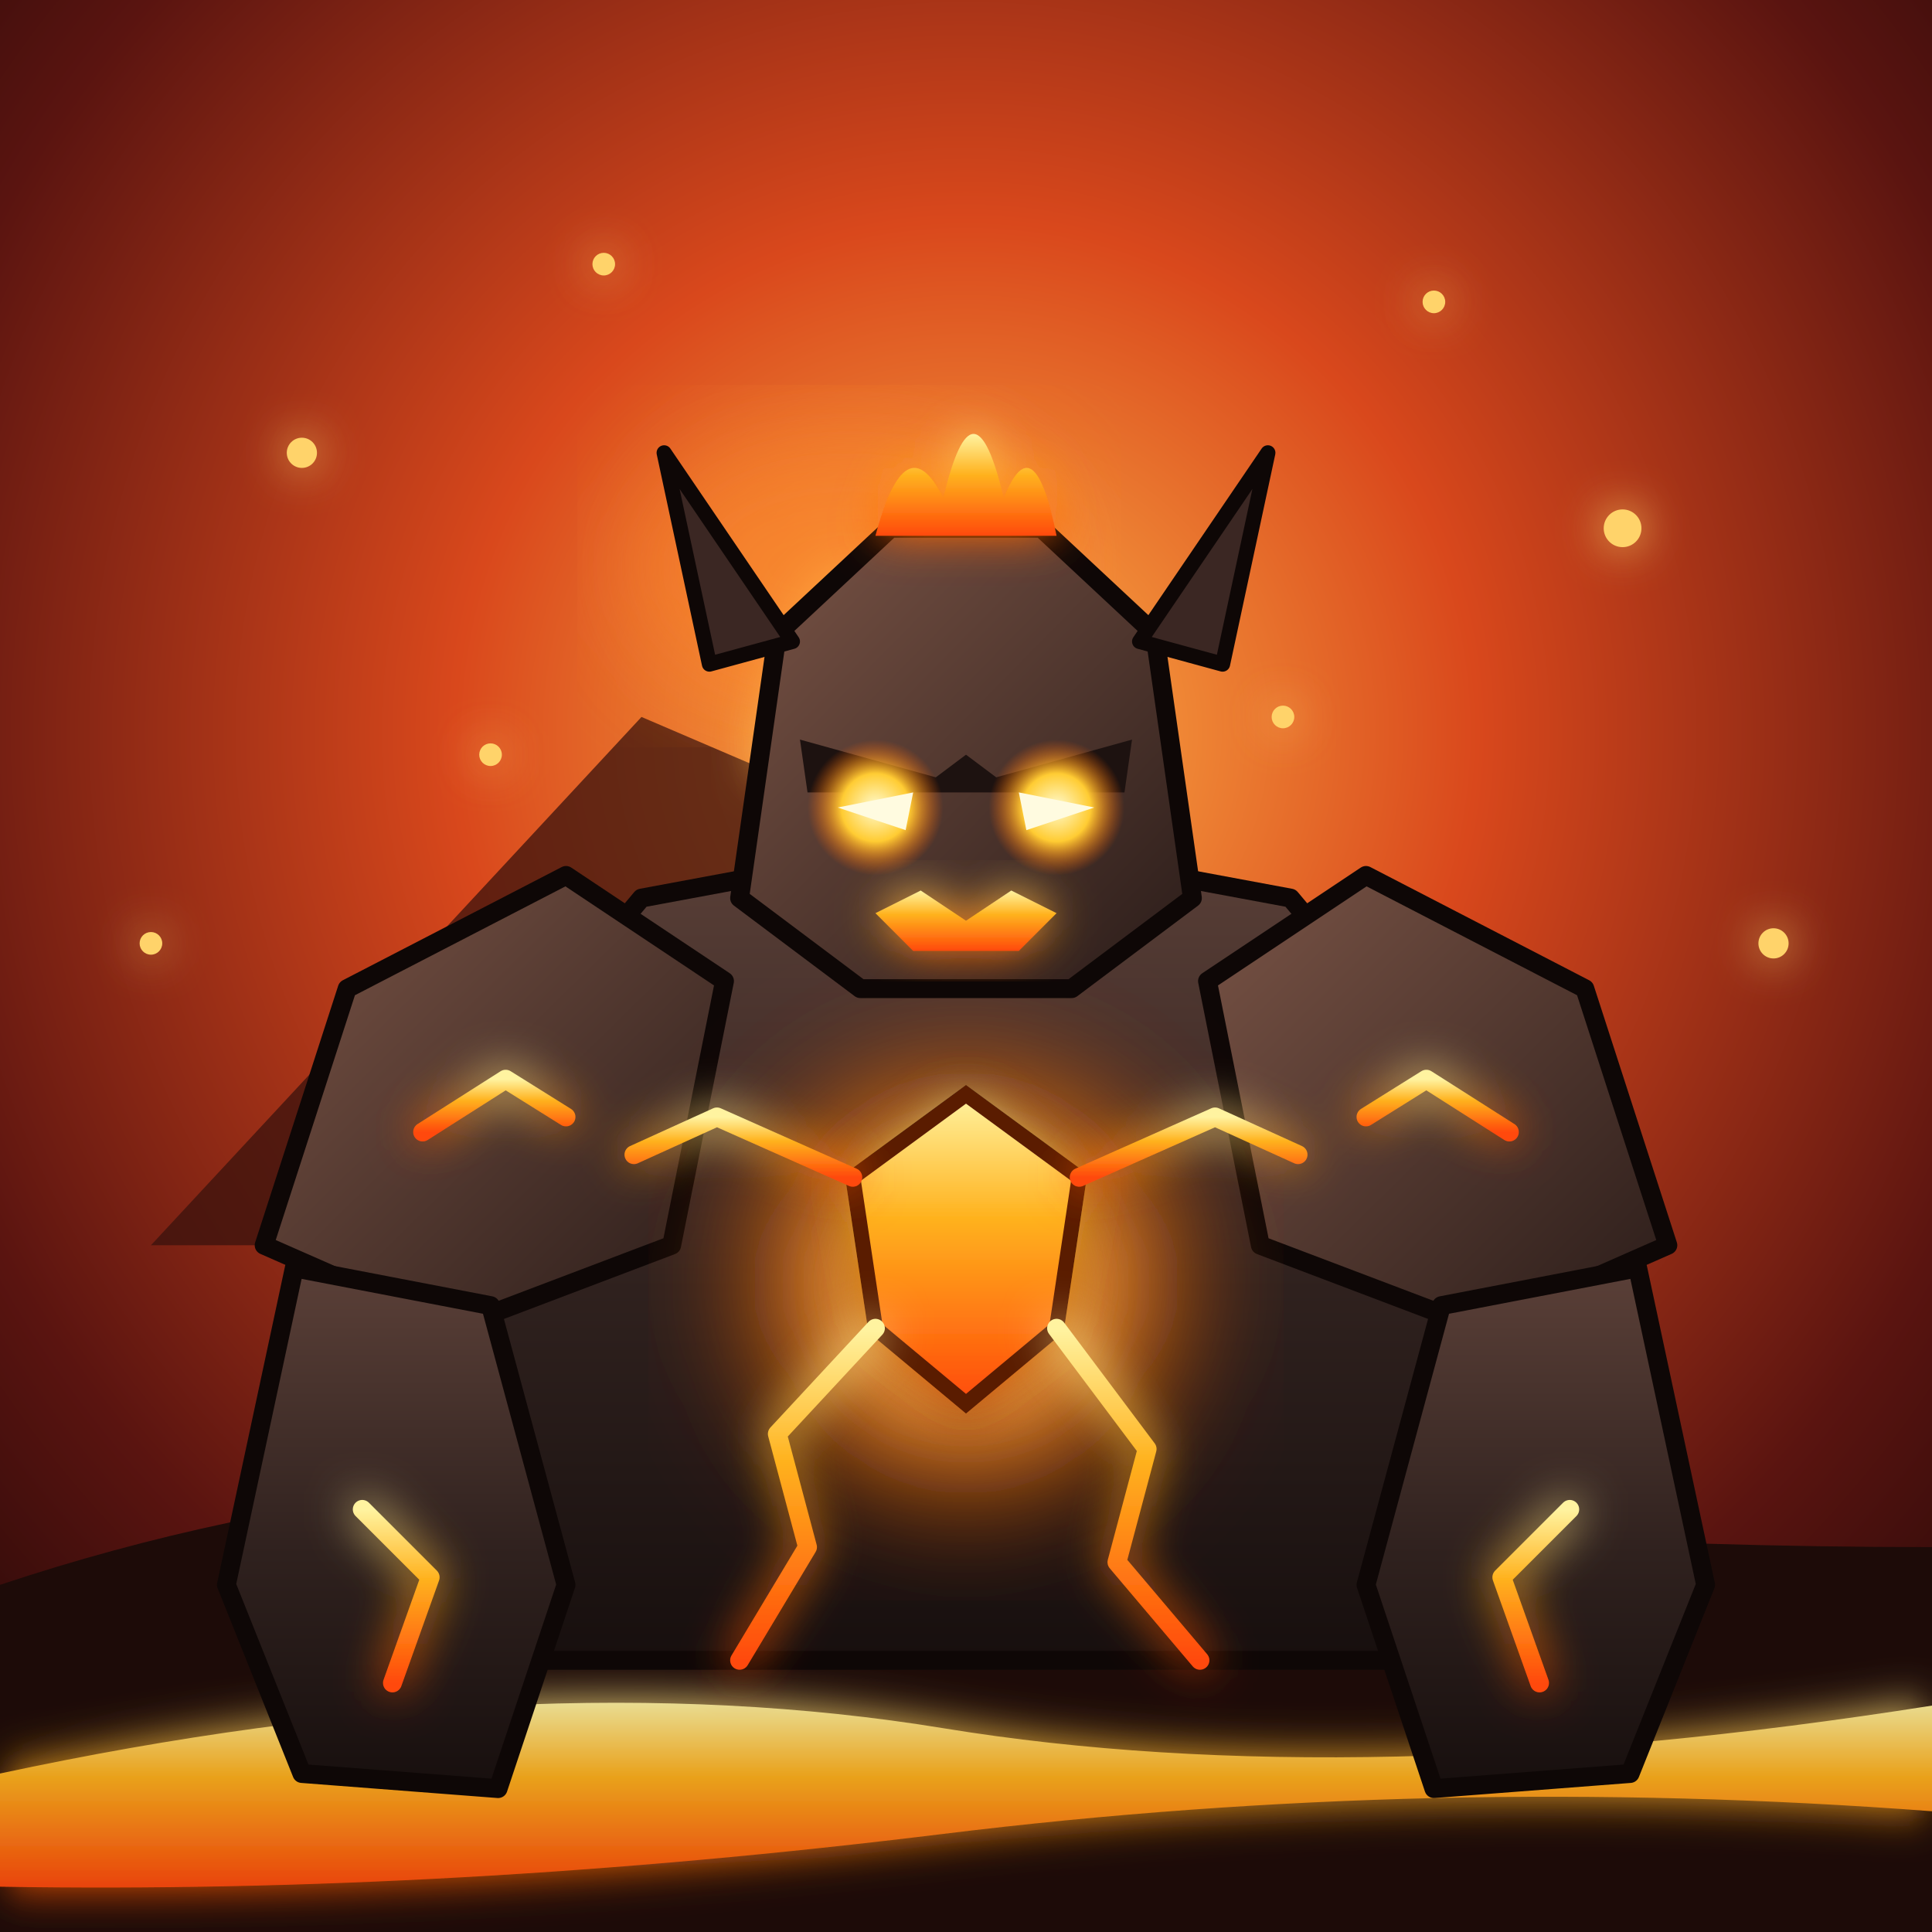
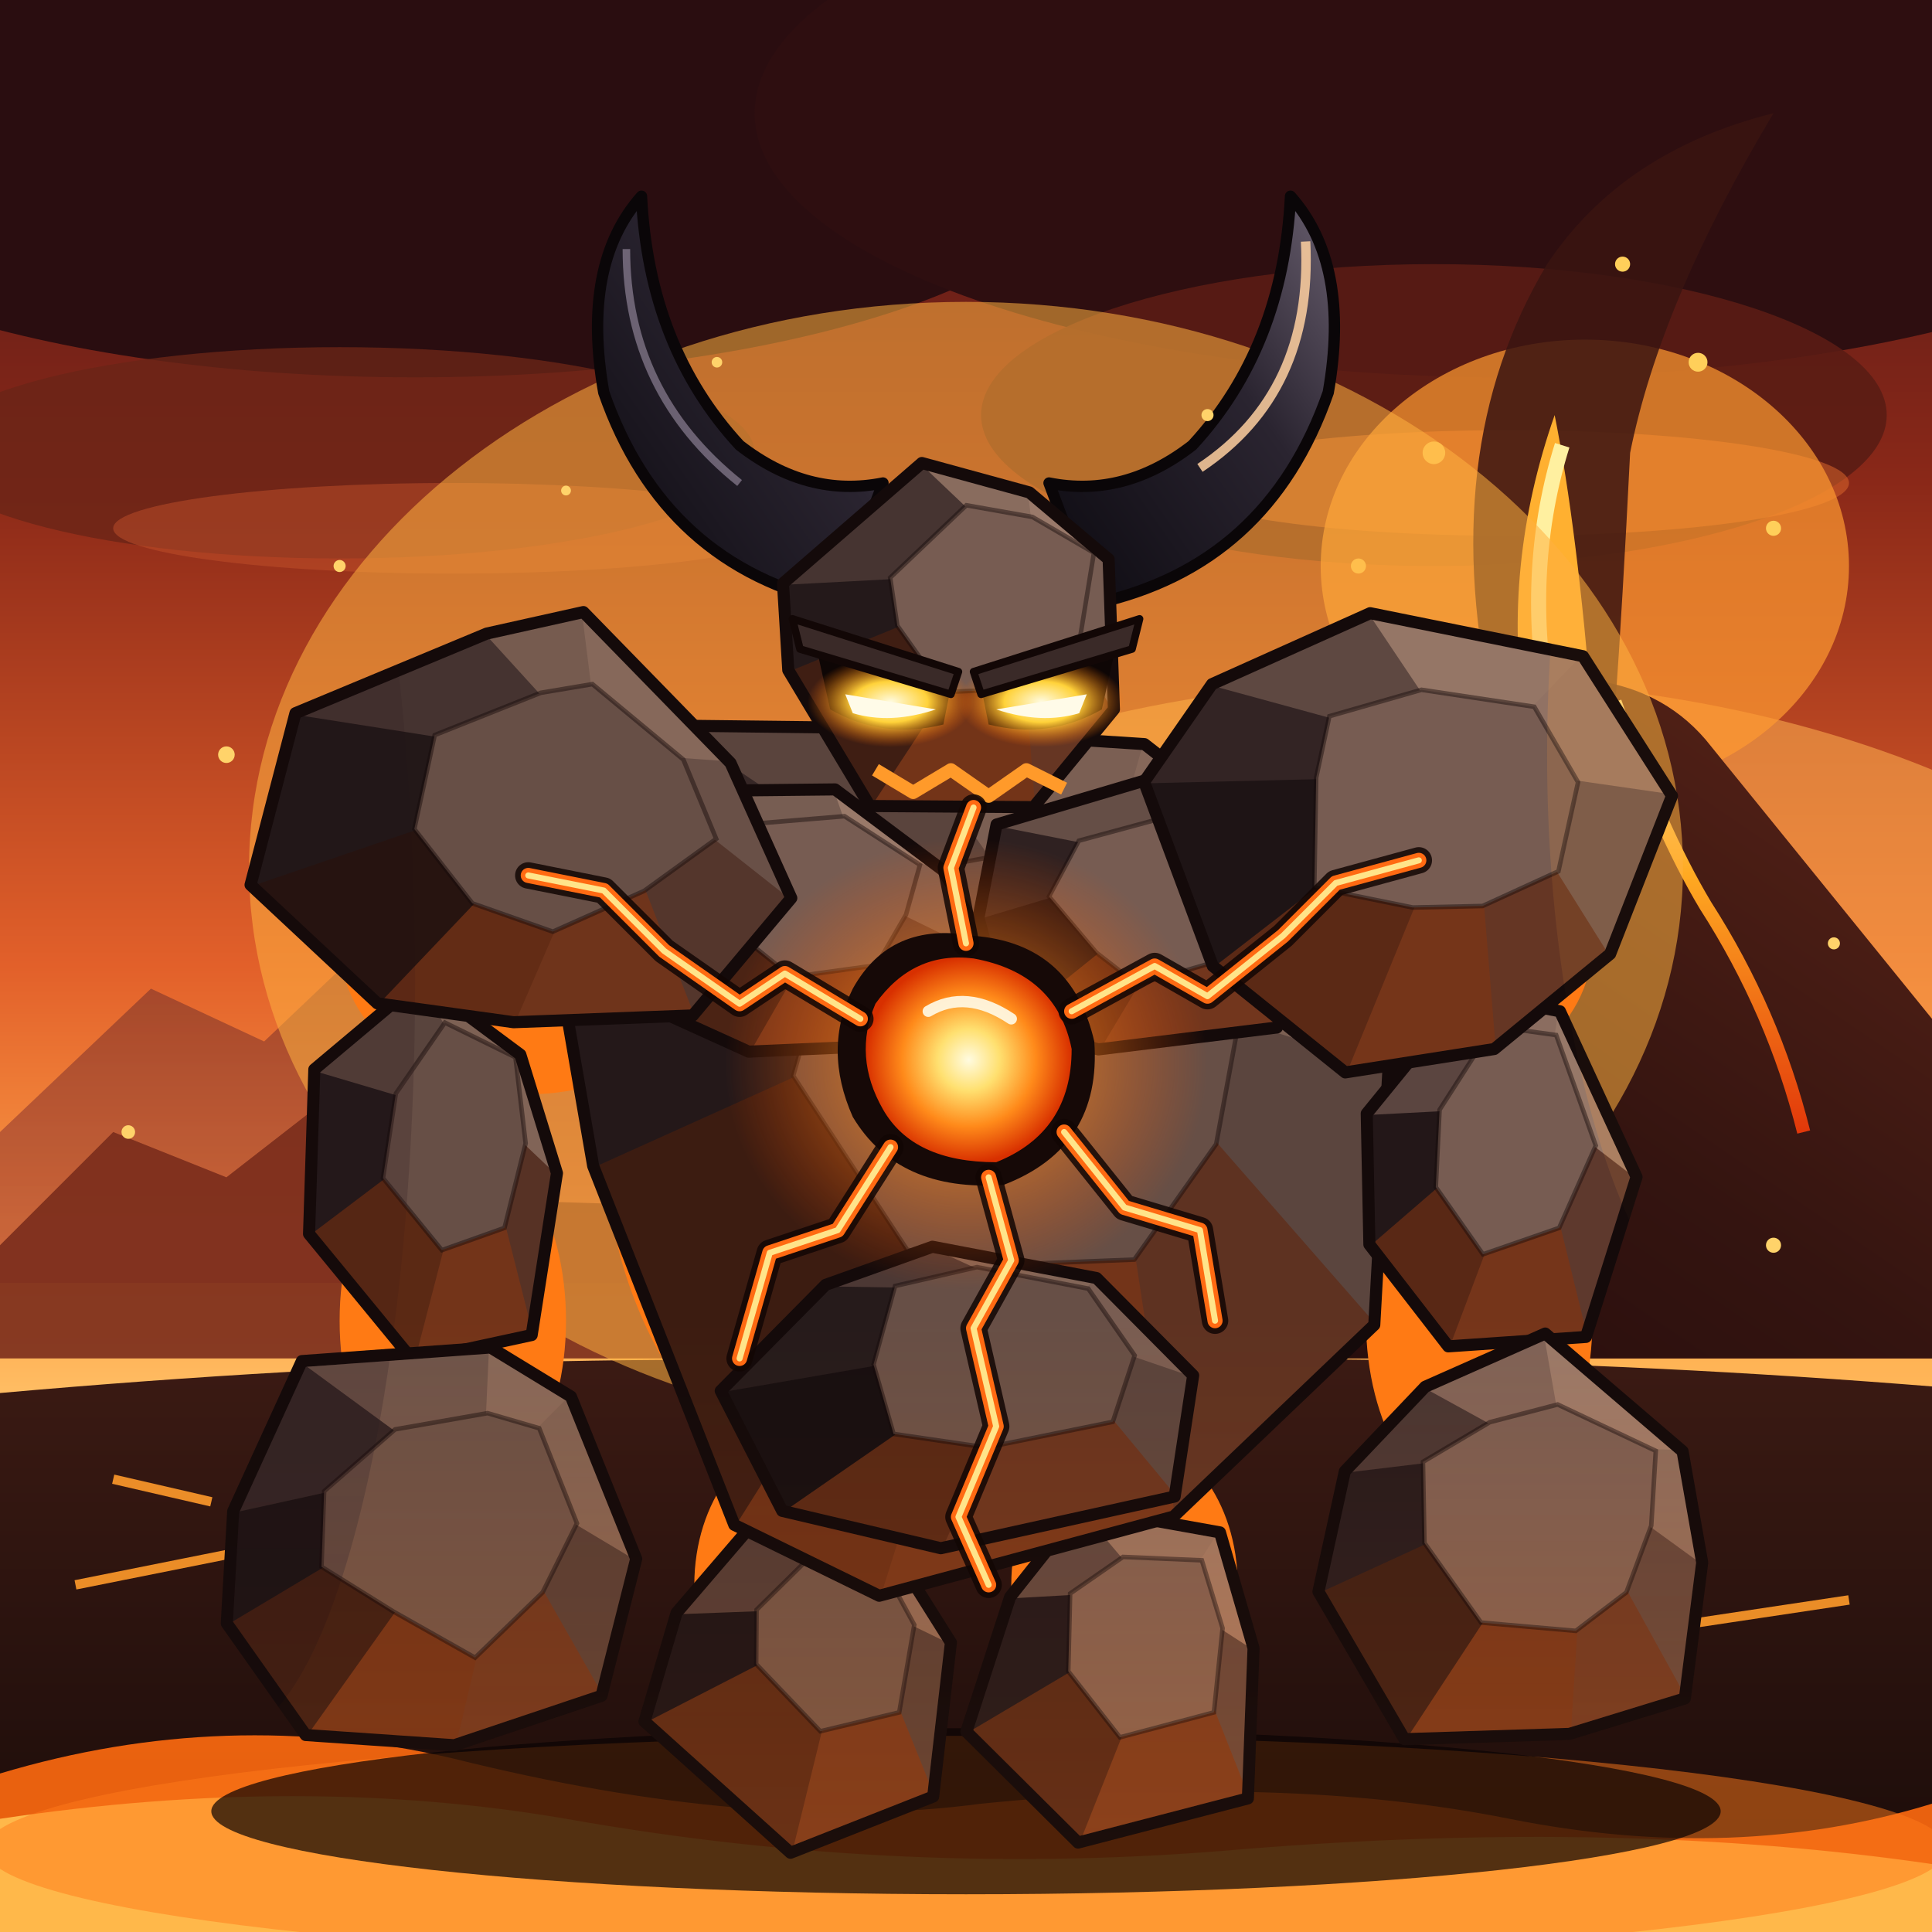
<svg xmlns="http://www.w3.org/2000/svg" viewBox="0 0 512 512" width="512" height="512">
  <defs>
-     <radialGradient id="sky" cx="50%" cy="38%" r="75%">
-       <stop offset="0" stop-color="#ffb347" />
-       <stop offset=".35" stop-color="#d9481c" />
-       <stop offset=".75" stop-color="#5a1410" />
-       <stop offset="1" stop-color="#1e0707" />
+     <linearGradient id="mg-sky" x1="0" y1="0" x2="0" y2="1">
+       <stop offset="0" stop-color="#341018" />
+       <stop offset=".28" stop-color="#8a2818" />
+       <stop offset=".5" stop-color="#e2602a" />
+       <stop offset=".64" stop-color="#ffa448" />
+       <stop offset=".74" stop-color="#ffd27a" />
+     </linearGradient>
+     <linearGradient id="mg-far" x1="0" y1="0" x2="0" y2="1">
+       <stop offset="0" stop-color="#8e3a26" />
+       <stop offset="1" stop-color="#c8603a" />
+     </linearGradient>
+     <linearGradient id="mg-volc" x1="1" y1="0" x2="0" y2="1">
+       <stop offset="0" stop-color="#5a2418" />
+       <stop offset=".5" stop-color="#341410" />
+       <stop offset="1" stop-color="#20090a" />
+     </linearGradient>
+     <linearGradient id="mg-ground" x1="0" y1="0" x2="0" y2="1">
+       <stop offset="0" stop-color="#3b1a13" />
+       <stop offset="1" stop-color="#120807" />
+     </linearGradient>
+     <linearGradient id="mg-rock" x1="1" y1="0" x2="0" y2="1">
+       <stop offset="0" stop-color="#7a5e58" />
+       <stop offset=".3" stop-color="#43312f" />
+       <stop offset=".7" stop-color="#231819" />
+       <stop offset="1" stop-color="#110b0c" />
+     </linearGradient>
+     <linearGradient id="mg-rock2" x1=".9" y1="0" x2=".1" y2="1">
+       <stop offset="0" stop-color="#5e4644" />
+       <stop offset=".45" stop-color="#30221f" />
+       <stop offset="1" stop-color="#0f090a" />
+     </linearGradient>
+     <linearGradient id="mg-obs" x1="1" y1="0" x2="0" y2="1">
+       <stop offset="0" stop-color="#6a6070" />
+       <stop offset=".4" stop-color="#2a2430" />
+       <stop offset="1" stop-color="#0c0a10" />
+     </linearGradient>
+     <radialGradient id="mg-core" cx="50%" cy="50%" r="50%">
+       <stop offset="0" stop-color="#fffbe0" />
+       <stop offset=".3" stop-color="#ffe070" />
+       <stop offset=".65" stop-color="#ff8a1a" />
+       <stop offset="1" stop-color="#d83000" />
    </radialGradient>
-     <linearGradient id="rock" x1="0" y1="0" x2="0" y2="1">
-       <stop offset="0" stop-color="#5b4038" />
-       <stop offset=".55" stop-color="#2f211e" />
-       <stop offset="1" stop-color="#170f0e" />
-     </linearGradient>
-     <linearGradient id="rockLit" x1="0" y1="0" x2="1" y2="1">
-       <stop offset="0" stop-color="#7a5446" />
-       <stop offset="1" stop-color="#2a1c19" />
-     </linearGradient>
-     <linearGradient id="lava" x1="0" y1="0" x2="0" y2="1">
-       <stop offset="0" stop-color="#fff3a0" />
-       <stop offset=".4" stop-color="#ffb21e" />
-       <stop offset="1" stop-color="#ff4a0a" />
-     </linearGradient>
-     <radialGradient id="eye" cx="50%" cy="50%" r="50%">
-       <stop offset="0" stop-color="#fffbd0" />
-       <stop offset=".5" stop-color="#ffcc33" />
-       <stop offset="1" stop-color="#ff5a00" stop-opacity="0" />
+     <radialGradient id="mg-coreglow" cx="50%" cy="50%" r="50%">
+       <stop offset="0" stop-color="#ffb030" stop-opacity=".9" />
+       <stop offset="1" stop-color="#ff5000" stop-opacity="0" />
    </radialGradient>
-     <radialGradient id="core" cx="50%" cy="50%" r="50%">
-       <stop offset="0" stop-color="#fff6b0" />
-       <stop offset=".45" stop-color="#ff9a1a" />
-       <stop offset="1" stop-color="#ff3b00" stop-opacity="0" />
+     <radialGradient id="mg-eye" cx="50%" cy="50%" r="50%">
+       <stop offset="0" stop-color="#fffbe0" />
+       <stop offset=".45" stop-color="#ffd23a" />
+       <stop offset="1" stop-color="#ff6a00" stop-opacity="0" />
    </radialGradient>
-     <filter id="glow" x="-50%" y="-50%" width="200%" height="200%">
-       <feGaussianBlur stdDeviation="6" result="b" />
-       <feMerge>
-         <feMergeNode in="b" />
-         <feMergeNode in="SourceGraphic" />
-       </feMerge>
-     </filter>
-     <filter id="soft">
-       <feGaussianBlur stdDeviation="14" />
-     </filter>
+     <linearGradient id="mg-under" x1="0" y1="0" x2="0" y2="1">
+       <stop offset=".55" stop-color="#ff6a10" stop-opacity="0" />
+       <stop offset="1" stop-color="#ff7a1a" stop-opacity=".75" />
+     </linearGradient>
+     <linearGradient id="mg-lavaflow" x1="0" y1="0" x2="0" y2="1">
+       <stop offset="0" stop-color="#fff2a0" />
+       <stop offset=".4" stop-color="#ffaa22" />
+       <stop offset="1" stop-color="#e2380a" />
+     </linearGradient>
+     <mask id="mg-mask">
+       <use href="#mg-golem" filter="url(#to-white)" />
+     </mask>
  </defs>
-   <rect width="512" height="512" fill="url(#sky)" />
-   <path d="M40 330 L170 190 L205 205 L240 180 L272 200 L360 330 Z" fill="#3a120c" opacity=".75" />
-   <path d="M205 205 Q222 120 238 182" fill="none" stroke="#ffcf5a" stroke-width="10" filter="url(#glow)" opacity=".8" />
-   <ellipse cx="225" cy="150" rx="60" ry="40" fill="#ff8a2a" filter="url(#soft)" opacity=".55" />
-   <path d="M0 420 Q120 380 256 395 T512 410 L512 512 L0 512 Z" fill="#1d0b08" />
-   <path d="M0 470 Q140 440 250 458 T512 452 L512 480 Q380 470 250 486 T0 500 Z" fill="url(#lava)" filter="url(#glow)" opacity=".9" />
-   <g>
-     <path d="M96 440 L118 300 L170 238 L256 222 L342 238 L394 300 L416 440 Z" fill="url(#rock)" stroke="#0e0706" stroke-width="5" stroke-linejoin="round" />
-     <path d="M70 330 L92 262 L150 232 L192 260 L178 330 L120 352 Z" fill="url(#rockLit)" stroke="#0e0706" stroke-width="5" stroke-linejoin="round" />
-     <path d="M442 330 L420 262 L362 232 L320 260 L334 330 L392 352 Z" fill="url(#rockLit)" stroke="#0e0706" stroke-width="5" stroke-linejoin="round" />
-     <path d="M78 336 L60 420 L80 470 L132 474 L150 420 L130 346 Z" fill="url(#rock)" stroke="#0e0706" stroke-width="5" stroke-linejoin="round" />
-     <path d="M434 336 L452 420 L432 470 L380 474 L362 420 L382 346 Z" fill="url(#rock)" stroke="#0e0706" stroke-width="5" stroke-linejoin="round" />
-     <circle cx="256" cy="340" r="70" fill="url(#core)" filter="url(#soft)" />
-     <path d="M226 312 L256 290 L286 312 L280 352 L256 372 L232 352 Z" fill="url(#lava)" stroke="#5a1a06" stroke-width="4" filter="url(#glow)" />
-     <g fill="none" stroke="url(#lava)" stroke-width="5" stroke-linecap="round" stroke-linejoin="round" filter="url(#glow)">
-       <path d="M232 352 L206 380 L214 410 L196 440" />
-       <path d="M280 352 L304 384 L296 414 L318 440" />
-       <path d="M226 312 L190 296 L168 306" />
-       <path d="M286 312 L322 296 L344 306" />
-       <path d="M112 300 L134 286 L150 296" />
-       <path d="M400 300 L378 286 L362 296" />
-       <path d="M96 400 L114 418 L104 446" />
-       <path d="M416 400 L398 418 L408 446" />
-     </g>
-     <path d="M196 238 L206 168 L236 140 L276 140 L306 168 L316 238 L284 262 L228 262 Z" fill="url(#rockLit)" stroke="#0e0706" stroke-width="5" stroke-linejoin="round" />
-     <path d="M210 170 L176 120 L188 176 Z" fill="#3b2723" stroke="#0e0706" stroke-width="4" stroke-linejoin="round" />
-     <path d="M302 170 L336 120 L324 176 Z" fill="#3b2723" stroke="#0e0706" stroke-width="4" stroke-linejoin="round" />
-     <path d="M232 142 Q240 112 250 132 Q258 98 266 132 Q274 112 280 142 Z" fill="url(#lava)" filter="url(#glow)" />
-     <path d="M212 196 L248 206 L256 200 L264 206 L300 196 L298 210 L214 210 Z" fill="#1d1210" />
-     <circle cx="232" cy="214" r="18" fill="url(#eye)" />
-     <circle cx="280" cy="214" r="18" fill="url(#eye)" />
-     <path d="M222 214 L242 210 L240 220 Z" fill="#fffbe0" />
-     <path d="M290 214 L270 210 L272 220 Z" fill="#fffbe0" />
-     <path d="M232 242 L244 236 L256 244 L268 236 L280 242 L270 252 L242 252 Z" fill="url(#lava)" filter="url(#glow)" />
-   </g>
-   <g fill="#ffd36a" filter="url(#glow)">
-     <circle cx="80" cy="120" r="4" />
-     <circle cx="430" cy="140" r="5" />
-     <circle cx="380" cy="80" r="3" />
-     <circle cx="130" cy="200" r="3" />
-     <circle cx="470" cy="250" r="4" />
-     <circle cx="40" cy="250" r="3" />
-     <circle cx="340" cy="190" r="3" />
-     <circle cx="160" cy="70" r="3" />
+   <g filter="url(#paint)">
+     <rect x="-30" y="-30" width="572" height="572" fill="url(#mg-sky)" />
+     <ellipse cx="380" cy="300" rx="220" ry="120" fill="#ffb050" opacity=".55" filter="url(#blur30)" />
+     <g filter="url(#cloud)">
+       <ellipse cx="110" cy="40" rx="180" ry="60" fill="#2a0d10" />
+       <ellipse cx="400" cy="30" rx="200" ry="70" fill="#2e0e10" />
+       <ellipse cx="380" cy="110" rx="120" ry="40" fill="#5a1c14" opacity=".9" />
+       <ellipse cx="90" cy="120" rx="110" ry="28" fill="#6a2416" opacity=".8" />
+       <ellipse cx="400" cy="128" rx="90" ry="14" fill="#d8642a" opacity=".55" />
+       <ellipse cx="120" cy="140" rx="90" ry="12" fill="#c2502a" opacity=".5" />
+     </g>
+     <path d="M0 300 L40 262 L70 276 L110 238 L150 270 L190 250 L230 290 L512 300 L512 340 L0 340 Z" fill="url(#mg-far)" opacity=".85" filter="url(#rough)" />
+     <path d="M0 330 L30 300 L60 312 L96 284 L130 318 L512 330 L512 360 L0 360 Z" fill="#7a2c1c" opacity=".9" filter="url(#rough)" />
+     <ellipse cx="420" cy="150" rx="70" ry="60" fill="#ff9a30" opacity=".7" filter="url(#blur30)" />
+     <g filter="url(#rough)">
+       <path d="M250 360 L360 196 Q380 182 398 186 L420 180 Q440 182 452 196 L512 270 L512 360 Z" fill="url(#mg-volc)" filter="url(#tex-rock)" />
+     </g>
+     <path d="M400 186 Q404 230 392 262 Q384 296 396 330" fill="none" stroke="url(#mg-lavaflow)" stroke-width="5" filter="url(#glow)" />
+     <path d="M428 186 Q440 220 452 240 Q470 268 478 300" fill="none" stroke="url(#mg-lavaflow)" stroke-width="3.5" filter="url(#glow)" />
+     <path d="M412 188 Q414 214 420 228" fill="none" stroke="#ffd060" stroke-width="3" filter="url(#glow)" />
+     <g filter="url(#cloud2)">
+       <path d="M396 190 Q380 120 410 70 Q430 40 470 30 Q440 80 432 120 Q430 160 428 188 Z" fill="#3a1410" opacity=".85" />
+       <path d="M404 190 Q398 150 412 110 Q418 140 422 190 Z" fill="#ffb030" />
+     </g>
+     <path d="M410 186 Q404 150 414 118" fill="none" stroke="#fff0a0" stroke-width="4" filter="url(#glow)" />
+     <g fill="#ffcf5a" filter="url(#glow)">
+       <circle cx="380" cy="120" r="3" />
+       <circle cx="450" cy="96" r="2.5" />
+       <circle cx="360" cy="150" r="2" />
+       <circle cx="470" cy="140" r="2" />
+       <circle cx="430" cy="70" r="2" />
+     </g>
+     <path d="M-30 372 Q130 356 256 362 Q390 356 542 370 L542 542 L-30 542 Z" fill="url(#mg-ground)" filter="url(#tex-rock)" />
+     <g filter="url(#rough)">
+       <path d="M0 470 Q60 452 120 466 Q200 486 260 478 Q340 470 400 482 Q460 494 512 478 L512 512 L0 512 Z" fill="#ff6a10" opacity=".9" />
+       <path d="M0 482 Q80 470 150 482 Q240 498 330 490 Q430 482 512 494 L512 512 L0 512 Z" fill="#ffb84a" />
+     </g>
+     <ellipse cx="256" cy="490" rx="260" ry="30" fill="#ff7a1a" opacity=".5" filter="url(#blur14)" />
+     <g stroke="#ff9a2a" stroke-width="2.5" fill="none" filter="url(#glow)" opacity=".9">
+       <path d="M20 420 L60 412 L80 430 L120 424" />
+       <path d="M420 418 L450 430 L490 424" />
+       <path d="M30 392 L56 398" />
+     </g>
+     <ellipse cx="256" cy="480" rx="200" ry="22" fill="#0a0303" opacity=".7" filter="url(#blur6)" />
+     <ellipse cx="256" cy="230" rx="190" ry="150" fill="#ffb040" opacity=".55" filter="url(#blur30)" />
+     <g fill="#ff7a14" filter="url(#blur6)">
+       <ellipse cx="256" cy="300" rx="96" ry="110" />
+       <ellipse cx="140" cy="250" rx="50" ry="40" />
+       <ellipse cx="372" cy="250" rx="50" ry="40" />
+       <ellipse cx="120" cy="350" rx="30" ry="50" />
+       <ellipse cx="392" cy="350" rx="30" ry="50" />
+       <ellipse cx="214" cy="420" rx="30" ry="40" />
+       <ellipse cx="298" cy="420" rx="30" ry="40" />
+     </g>
+     <g fill="#ffd060" filter="url(#blur6)" opacity=".8">
+       <ellipse cx="256" cy="300" rx="60" ry="80" />
+     </g>
+     <g id="mg-golem">
+       <g stroke="#0a0608" stroke-width="3" stroke-linejoin="round">
+         <path d="M222 160 Q176 150 160 104 Q154 70 170 52 Q172 92 196 118 Q214 132 234 128 Z" fill="url(#mg-obs)" />
+         <path d="M290 160 Q336 150 352 104 Q358 70 342 52 Q340 92 316 118 Q298 132 278 128 Z" fill="url(#mg-obs)" />
+       </g>
+       <path d="M166 66 Q166 104 196 128" fill="none" stroke="#c8b8d0" stroke-width="2" opacity=".45" />
+       <path d="M346 64 Q348 104 318 124" fill="none" stroke="#ffd0a0" stroke-width="2.5" opacity=".85" />
+       <g id="mg-rocks">
+         <g filter="url(#vol-fire)">
+           <g filter="url(#tex-rock)">
+             <path d="M252.0 435.3 L247.3 476.1 L209.5 491.0 L170.8 456.2 L179.3 427.4 L206.1 396.2 L234.2 407.0 Z" fill="#140c0e" />
+             <path d="M252.0 435.3 L247.3 476.1 L238.3 453.8 L242.3 430.6 Z" fill="#523b34" stroke="#523b34" stroke-width=".8" />
+             <path d="M247.3 476.1 L209.5 491.0 L217.4 458.8 L238.3 453.8 Z" fill="#71341a" stroke="#71341a" stroke-width=".8" />
+             <path d="M209.5 491.0 L170.8 456.2 L200.4 441.0 L217.4 458.8 Z" fill="#562714" stroke="#562714" stroke-width=".8" />
+             <path d="M170.8 456.2 L179.3 427.4 L200.5 426.6 L200.4 441.0 Z" fill="#1f1415" stroke="#1f1415" stroke-width=".8" />
+             <path d="M179.3 427.4 L206.1 396.2 L215.6 411.7 L200.5 426.6 Z" fill="#4c3834" stroke="#4c3834" stroke-width=".8" />
+             <path d="M206.1 396.2 L234.2 407.0 L232.4 412.4 L215.6 411.7 Z" fill="#7b5f53" stroke="#7b5f53" stroke-width=".8" />
+             <path d="M234.2 407.0 L252.0 435.3 L242.3 430.6 L232.4 412.4 Z" fill="#836558" stroke="#836558" stroke-width=".8" />
+             <path d="M242.3 430.6 L238.3 453.8 L217.4 458.8 L200.4 441.0 L200.5 426.6 L215.6 411.7 L232.4 412.4 Z" fill="#674f46" stroke="#140a0a" stroke-opacity=".45" stroke-width="1.2" />
+             <path d="M252.0 435.3 L247.3 476.1 L209.5 491.0 L170.8 456.2 L179.3 427.4 L206.1 396.2 L234.2 407.0 Z" fill="none" stroke="#140a0a" stroke-width="3.2" stroke-linejoin="round" />
+           </g>
+         </g>
+         <g filter="url(#vol-fire)">
+           <g filter="url(#tex-rock)">
+             <path d="M332.2 436.8 L330.7 476.6 L285.7 488.3 L256.1 458.9 L267.7 423.2 L286.5 399.5 L323.3 406.1 Z" fill="#170e10" />
+             <path d="M332.2 436.8 L330.7 476.6 L321.7 453.8 L324.0 431.5 Z" fill="#5e4239" stroke="#5e4239" stroke-width=".8" />
+             <path d="M330.7 476.6 L285.7 488.3 L296.8 460.4 L321.7 453.8 Z" fill="#75361b" stroke="#75361b" stroke-width=".8" />
+             <path d="M285.7 488.3 L256.1 458.9 L283.1 442.9 L296.8 460.4 Z" fill="#522615" stroke="#522615" stroke-width=".8" />
+             <path d="M256.1 458.9 L267.7 423.2 L283.6 422.3 L283.1 442.9 Z" fill="#241819" stroke="#241819" stroke-width=".8" />
+             <path d="M267.7 423.2 L286.5 399.5 L297.6 412.6 L283.6 422.3 Z" fill="#58433e" stroke="#58433e" stroke-width=".8" />
+             <path d="M286.5 399.5 L323.3 406.1 L318.5 413.5 L297.6 412.6 Z" fill="#8e7062" stroke="#8e7062" stroke-width=".8" />
+             <path d="M323.3 406.1 L332.2 436.8 L324.0 431.5 L318.5 413.5 Z" fill="#967667" stroke="#967667" stroke-width=".8" />
+             <path d="M324.0 431.5 L321.7 453.8 L296.8 460.4 L283.1 442.9 L283.6 422.3 L297.6 412.6 L318.5 413.5 Z" fill="#775c52" stroke="#140a0a" stroke-opacity=".45" stroke-width="1.2" />
+             <path d="M332.2 436.8 L330.7 476.6 L285.7 488.3 L256.1 458.9 L267.7 423.2 L286.5 399.5 L323.3 406.1 Z" fill="none" stroke="#140a0a" stroke-width="3.2" stroke-linejoin="round" />
+           </g>
+         </g>
+         <g filter="url(#vol-fire)">
+           <g filter="url(#tex-rock)">
+             <path d="M368.0 282.5 L364.2 351.1 L311.0 401.9 L233.0 422.9 L194.6 404.1 L157.2 309.0 L146.5 247.2 L178.7 192.3 L238.6 193.0 L303.3 197.2 L341.9 227.3 Z" fill="#140c0e" />
+             <path d="M368.0 282.5 L364.2 351.1 L322.3 303.2 L328.4 270.2 Z" fill="#5b453e" stroke="#5b453e" stroke-width=".8" />
+             <path d="M364.2 351.1 L311.0 401.9 L300.6 333.8 L322.3 303.2 Z" fill="#5e3221" stroke="#5e3221" stroke-width=".8" />
+             <path d="M311.0 401.9 L233.0 422.9 L260.6 335.4 L300.6 333.8 Z" fill="#733419" stroke="#733419" stroke-width=".8" />
+             <path d="M233.0 422.9 L194.6 404.1 L240.4 331.2 L260.6 335.4 Z" fill="#682e15" stroke="#682e15" stroke-width=".8" />
+             <path d="M194.6 404.1 L157.2 309.0 L210.2 285.1 L240.4 331.2 Z" fill="#3c1c11" stroke="#3c1c11" stroke-width=".8" />
+             <path d="M157.2 309.0 L146.5 247.2 L219.1 254.0 L210.2 285.1 Z" fill="#241819" stroke="#241819" stroke-width=".8" />
+             <path d="M146.5 247.2 L178.7 192.3 L237.3 231.7 L219.1 254.0 Z" fill="#362726" stroke="#362726" stroke-width=".8" />
+             <path d="M178.7 192.3 L238.6 193.0 L262.7 227.1 L237.3 231.7 Z" fill="#5a443d" stroke="#5a443d" stroke-width=".8" />
+             <path d="M238.6 193.0 L303.3 197.2 L294.8 227.8 L262.7 227.1 Z" fill="#7b5f53" stroke="#7b5f53" stroke-width=".8" />
+             <path d="M303.3 197.2 L341.9 227.3 L314.8 242.2 L294.8 227.8 Z" fill="#86685a" stroke="#86685a" stroke-width=".8" />
+             <path d="M341.9 227.3 L368.0 282.5 L328.4 270.2 L314.8 242.2 Z" fill="#7c6053" stroke="#7c6053" stroke-width=".8" />
+             <path d="M328.4 270.2 L322.3 303.2 L300.6 333.8 L260.6 335.4 L240.4 331.2 L210.2 285.1 L219.1 254.0 L237.3 231.7 L262.7 227.1 L294.8 227.8 L314.8 242.2 Z" fill="#674f46" stroke="#140a0a" stroke-opacity=".45" stroke-width="1.2" />
+             <path d="M368.0 282.5 L364.2 351.1 L311.0 401.9 L233.0 422.9 L194.6 404.1 L157.2 309.0 L146.5 247.2 L178.7 192.3 L238.6 193.0 L303.3 197.2 L341.9 227.3 Z" fill="none" stroke="#140a0a" stroke-width="3.2" stroke-linejoin="round" />
+           </g>
+         </g>
+         <g filter="url(#vol-fire)">
+           <g filter="url(#tex-rock)">
+             <path d="M316.2 364.5 L311.3 396.6 L249.3 410.3 L207.3 400.4 L191.0 368.6 L218.8 340.5 L247.1 330.4 L290.6 338.7 Z" fill="#140c0e" />
+             <path d="M316.2 364.5 L311.3 396.6 L294.9 376.8 L300.7 359.2 Z" fill="#59433c" stroke="#59433c" stroke-width=".8" />
+             <path d="M311.3 396.6 L249.3 410.3 L261.4 383.6 L294.9 376.8 Z" fill="#67331e" stroke="#67331e" stroke-width=".8" />
+             <path d="M249.3 410.3 L207.3 400.4 L236.8 380.0 L261.4 383.6 Z" fill="#562714" stroke="#562714" stroke-width=".8" />
+             <path d="M207.3 400.4 L191.0 368.6 L231.5 361.6 L236.8 380.0 Z" fill="#180f10" stroke="#180f10" stroke-width=".8" />
+             <path d="M191.0 368.6 L218.8 340.5 L237.2 340.8 L231.5 361.6 Z" fill="#261b1b" stroke="#261b1b" stroke-width=".8" />
+             <path d="M218.8 340.5 L247.1 330.4 L258.9 335.8 L237.2 340.8 Z" fill="#4c3834" stroke="#4c3834" stroke-width=".8" />
+             <path d="M247.1 330.4 L290.6 338.7 L288.4 341.5 L258.9 335.8 Z" fill="#826557" stroke="#826557" stroke-width=".8" />
+             <path d="M290.6 338.7 L316.2 364.5 L300.7 359.2 L288.4 341.5 Z" fill="#795d52" stroke="#795d52" stroke-width=".8" />
+             <path d="M300.7 359.2 L294.9 376.8 L261.4 383.6 L236.8 380.0 L231.5 361.6 L237.2 340.8 L258.9 335.8 L288.4 341.5 Z" fill="#674f46" stroke="#140a0a" stroke-opacity=".45" stroke-width="1.2" />
+             <path d="M316.2 364.5 L311.3 396.6 L249.3 410.3 L207.3 400.4 L191.0 368.6 L218.8 340.5 L247.1 330.4 L290.6 338.7 Z" fill="none" stroke="#140a0a" stroke-width="3.2" stroke-linejoin="round" />
+           </g>
+         </g>
+         <g filter="url(#vol-fire)">
+           <g filter="url(#tex-rock)">
+             <path d="M262.6 253.4 L239.1 276.9 L198.4 278.7 L166.2 264.1 L168.4 229.7 L183.0 209.6 L221.3 209.2 L250.0 230.7 Z" fill="#170e10" />
+             <path d="M262.6 253.4 L239.1 276.9 L232.3 255.8 L240.1 242.4 Z" fill="#5d3e34" stroke="#5d3e34" stroke-width=".8" />
+             <path d="M239.1 276.9 L198.4 278.7 L209.8 258.9 L232.3 255.8 Z" fill="#74361b" stroke="#74361b" stroke-width=".8" />
+             <path d="M198.4 278.7 L166.2 264.1 L196.0 247.8 L209.8 258.9 Z" fill="#4b2314" stroke="#4b2314" stroke-width=".8" />
+             <path d="M166.2 264.1 L168.4 229.7 L191.4 229.5 L196.0 247.8 Z" fill="#211617" stroke="#211617" stroke-width=".8" />
+             <path d="M168.4 229.7 L183.0 209.6 L201.0 218.2 L191.4 229.5 Z" fill="#3b2a29" stroke="#3b2a29" stroke-width=".8" />
+             <path d="M183.0 209.6 L221.3 209.2 L223.8 216.3 L201.0 218.2 Z" fill="#775d52" stroke="#775d52" stroke-width=".8" />
+             <path d="M221.3 209.2 L250.0 230.7 L243.8 229.2 L223.8 216.3 Z" fill="#997969" stroke="#997969" stroke-width=".8" />
+             <path d="M250.0 230.7 L262.6 253.4 L240.1 242.4 L243.8 229.2 Z" fill="#7a5f54" stroke="#7a5f54" stroke-width=".8" />
+             <path d="M240.1 242.4 L232.3 255.8 L209.8 258.9 L196.0 247.8 L191.4 229.5 L201.0 218.2 L223.8 216.3 L243.8 229.2 Z" fill="#775c52" stroke="#140a0a" stroke-opacity=".45" stroke-width="1.2" />
+             <path d="M262.6 253.4 L239.1 276.9 L198.4 278.7 L166.2 264.1 L168.4 229.7 L183.0 209.6 L221.3 209.2 L250.0 230.7 Z" fill="none" stroke="#140a0a" stroke-width="3.2" stroke-linejoin="round" />
+           </g>
+         </g>
+         <g filter="url(#vol-fire)">
+           <g filter="url(#tex-rock)">
+             <path d="M351.2 246.0 L338.4 272.3 L291.1 278.1 L267.0 271.5 L259.3 243.2 L264.1 218.5 L308.9 205.2 L334.3 220.3 Z" fill="#170e10" />
+             <path d="M351.2 246.0 L338.4 272.3 L327.9 253.2 L337.7 239.4 Z" fill="#5e453e" stroke="#5e453e" stroke-width=".8" />
+             <path d="M338.4 272.3 L291.1 278.1 L301.4 260.9 L327.9 253.2 Z" fill="#72361d" stroke="#72361d" stroke-width=".8" />
+             <path d="M291.1 278.1 L267.0 271.5 L290.6 252.5 L301.4 260.9 Z" fill="#582815" stroke="#582815" stroke-width=".8" />
+             <path d="M267.0 271.5 L259.3 243.2 L278.0 237.6 L290.6 252.5 Z" fill="#1d1112" stroke="#1d1112" stroke-width=".8" />
+             <path d="M259.3 243.2 L264.1 218.5 L285.9 222.8 L278.0 237.6 Z" fill="#2f2121" stroke="#2f2121" stroke-width=".8" />
+             <path d="M264.1 218.5 L308.9 205.2 L312.8 215.5 L285.9 222.8 Z" fill="#654e46" stroke="#654e46" stroke-width=".8" />
+             <path d="M308.9 205.2 L334.3 220.3 L330.6 222.2 L312.8 215.5 Z" fill="#997969" stroke="#997969" stroke-width=".8" />
+             <path d="M334.3 220.3 L351.2 246.0 L337.7 239.4 L330.6 222.2 Z" fill="#876a5d" stroke="#876a5d" stroke-width=".8" />
+             <path d="M337.7 239.4 L327.9 253.2 L301.4 260.9 L290.6 252.5 L278.0 237.6 L285.9 222.8 L312.8 215.5 L330.6 222.2 Z" fill="#775c52" stroke="#140a0a" stroke-opacity=".45" stroke-width="1.2" />
+             <path d="M351.2 246.0 L338.4 272.3 L291.1 278.1 L267.0 271.5 L259.3 243.2 L264.1 218.5 L308.9 205.2 L334.3 220.3 Z" fill="none" stroke="#140a0a" stroke-width="3.2" stroke-linejoin="round" />
+           </g>
+         </g>
+         <g filter="url(#vol-fire)">
+           <g filter="url(#tex-rock)">
+             <path d="M147.6 310.9 L140.9 353.8 L109.5 360.6 L81.9 327.0 L83.3 283.4 L111.4 259.8 L137.9 279.5 Z" fill="#140c0e" />
+             <path d="M147.6 310.9 L140.9 353.8 L133.7 325.4 L139.3 303.0 Z" fill="#573225" stroke="#573225" stroke-width=".8" />
+             <path d="M140.9 353.8 L109.5 360.6 L117.1 331.3 L133.7 325.4 Z" fill="#733419" stroke="#733419" stroke-width=".8" />
+             <path d="M109.5 360.6 L81.9 327.0 L101.5 312.2 L117.1 331.3 Z" fill="#5b2914" stroke="#5b2914" stroke-width=".8" />
+             <path d="M81.9 327.0 L83.3 283.4 L104.9 289.8 L101.5 312.2 Z" fill="#25191a" stroke="#25191a" stroke-width=".8" />
+             <path d="M83.3 283.4 L111.4 259.8 L117.9 271.0 L104.9 289.8 Z" fill="#59443d" stroke="#59443d" stroke-width=".8" />
+             <path d="M111.4 259.8 L137.9 279.5 L136.6 280.2 L117.9 271.0 Z" fill="#7d6154" stroke="#7d6154" stroke-width=".8" />
+             <path d="M137.9 279.5 L147.6 310.9 L139.3 303.0 L136.6 280.2 Z" fill="#816457" stroke="#816457" stroke-width=".8" />
+             <path d="M139.3 303.0 L133.7 325.4 L117.1 331.3 L101.5 312.2 L104.9 289.8 L117.9 271.0 L136.6 280.2 Z" fill="#674f46" stroke="#140a0a" stroke-opacity=".45" stroke-width="1.2" />
+             <path d="M147.6 310.9 L140.9 353.8 L109.5 360.6 L81.9 327.0 L83.3 283.4 L111.4 259.8 L137.9 279.5 Z" fill="none" stroke="#140a0a" stroke-width="3.2" stroke-linejoin="round" />
+           </g>
+         </g>
+         <g filter="url(#vol-fire)">
+           <g filter="url(#tex-rock)">
+             <path d="M433.7 311.9 L420.3 354.3 L383.8 356.8 L362.9 329.8 L362.2 295.1 L388.2 263.2 L413.4 268.0 Z" fill="#170e10" />
+             <path d="M433.7 311.9 L420.3 354.3 L413.2 325.4 L422.9 303.6 Z" fill="#5e392d" stroke="#5e392d" stroke-width=".8" />
+             <path d="M420.3 354.3 L383.8 356.8 L393.0 332.4 L413.2 325.4 Z" fill="#75351a" stroke="#75351a" stroke-width=".8" />
+             <path d="M383.8 356.8 L362.9 329.8 L380.5 314.6 L393.0 332.4 Z" fill="#592815" stroke="#592815" stroke-width=".8" />
+             <path d="M362.9 329.8 L362.2 295.1 L381.5 294.1 L380.5 314.6 Z" fill="#231718" stroke="#231718" stroke-width=".8" />
+             <path d="M362.2 295.1 L388.2 263.2 L395.7 272.0 L381.5 294.1 Z" fill="#5b4540" stroke="#5b4540" stroke-width=".8" />
+             <path d="M388.2 263.2 L413.4 268.0 L412.4 274.3 L395.7 272.0 Z" fill="#8b6d60" stroke="#8b6d60" stroke-width=".8" />
+             <path d="M413.4 268.0 L433.7 311.9 L422.9 303.6 L412.4 274.3 Z" fill="#977868" stroke="#977868" stroke-width=".8" />
+             <path d="M422.9 303.6 L413.2 325.4 L393.0 332.4 L380.5 314.6 L381.5 294.1 L395.7 272.0 L412.4 274.3 Z" fill="#775c52" stroke="#140a0a" stroke-opacity=".45" stroke-width="1.2" />
+             <path d="M433.7 311.9 L420.3 354.3 L383.8 356.8 L362.9 329.8 L362.2 295.1 L388.2 263.2 L413.4 268.0 Z" fill="none" stroke="#140a0a" stroke-width="3.2" stroke-linejoin="round" />
+           </g>
+         </g>
+         <g filter="url(#vol-fire)">
+           <g filter="url(#tex-rock)">
+             <path d="M168.6 413.1 L159.4 449.4 L120.4 462.5 L81.0 459.8 L60.1 430.2 L61.8 400.5 L80.0 360.7 L130.0 357.1 L151.3 370.1 Z" fill="#140c0e" />
+             <path d="M168.6 413.1 L159.4 449.4 L143.8 422.0 L152.9 403.7 Z" fill="#523b34" stroke="#523b34" stroke-width=".8" />
+             <path d="M159.4 449.4 L120.4 462.5 L125.9 439.3 L143.8 422.0 Z" fill="#69331d" stroke="#69331d" stroke-width=".8" />
+             <path d="M120.4 462.5 L81.0 459.8 L104.3 427.1 L125.9 439.3 Z" fill="#6d3016" stroke="#6d3016" stroke-width=".8" />
+             <path d="M81.0 459.8 L60.1 430.2 L85.2 415.2 L104.3 427.1 Z" fill="#3e1d12" stroke="#3e1d12" stroke-width=".8" />
+             <path d="M60.1 430.2 L61.8 400.5 L85.9 395.2 L85.2 415.2 Z" fill="#1d1314" stroke="#1d1314" stroke-width=".8" />
+             <path d="M61.8 400.5 L80.0 360.7 L104.7 378.8 L85.9 395.2 Z" fill="#342525" stroke="#342525" stroke-width=".8" />
+             <path d="M80.0 360.7 L130.0 357.1 L129.2 374.5 L104.7 378.8 Z" fill="#6d544a" stroke="#6d544a" stroke-width=".8" />
+             <path d="M130.0 357.1 L151.3 370.1 L142.9 378.5 L129.2 374.5 Z" fill="#856759" stroke="#856759" stroke-width=".8" />
+             <path d="M151.3 370.1 L168.6 413.1 L152.9 403.7 L142.9 378.5 Z" fill="#7c6053" stroke="#7c6053" stroke-width=".8" />
+             <path d="M152.9 403.7 L143.8 422.0 L125.9 439.3 L104.3 427.1 L85.2 415.2 L85.9 395.2 L104.7 378.8 L129.2 374.5 L142.9 378.5 Z" fill="#674f46" stroke="#140a0a" stroke-opacity=".45" stroke-width="1.2" />
+             <path d="M168.6 413.1 L159.4 449.4 L120.4 462.5 L81.0 459.8 L60.1 430.2 L61.8 400.5 L80.0 360.7 L130.0 357.1 L151.3 370.1 Z" fill="none" stroke="#140a0a" stroke-width="3.2" stroke-linejoin="round" />
+           </g>
+         </g>
+         <g filter="url(#vol-fire)">
+           <g filter="url(#tex-rock)">
+             <path d="M451.1 414.1 L446.5 450.1 L415.9 459.5 L372.2 460.9 L349.4 421.8 L356.4 389.9 L377.7 367.5 L409.5 353.4 L445.9 384.6 Z" fill="#170e10" />
+             <path d="M451.1 414.1 L446.5 450.1 L431.0 422.0 L437.6 404.3 Z" fill="#5e433a" stroke="#5e433a" stroke-width=".8" />
+             <path d="M446.5 450.1 L415.9 459.5 L417.6 432.2 L431.0 422.0 Z" fill="#6a3621" stroke="#6a3621" stroke-width=".8" />
+             <path d="M415.9 459.5 L372.2 460.9 L392.5 430.0 L417.6 432.2 Z" fill="#723318" stroke="#723318" stroke-width=".8" />
+             <path d="M372.2 460.9 L349.4 421.8 L377.5 408.9 L392.5 430.0 Z" fill="#3e1e13" stroke="#3e1e13" stroke-width=".8" />
+             <path d="M349.4 421.8 L356.4 389.9 L377.1 387.4 L377.5 408.9 Z" fill="#281b1c" stroke="#281b1c" stroke-width=".8" />
+             <path d="M356.4 389.9 L377.7 367.5 L394.8 376.9 L377.1 387.4 Z" fill="#483532" stroke="#483532" stroke-width=".8" />
+             <path d="M377.7 367.5 L409.5 353.4 L412.8 372.2 L394.8 376.9 Z" fill="#7e6257" stroke="#7e6257" stroke-width=".8" />
+             <path d="M409.5 353.4 L445.9 384.6 L438.8 384.5 L412.8 372.2 Z" fill="#997969" stroke="#997969" stroke-width=".8" />
+             <path d="M445.9 384.6 L451.1 414.1 L437.6 404.3 L438.8 384.5 Z" fill="#876a5d" stroke="#876a5d" stroke-width=".8" />
+             <path d="M437.6 404.3 L431.0 422.0 L417.6 432.2 L392.5 430.0 L377.5 408.9 L377.1 387.4 L394.8 376.9 L412.8 372.2 L438.8 384.5 Z" fill="#775c52" stroke="#140a0a" stroke-opacity=".45" stroke-width="1.2" />
+             <path d="M451.1 414.1 L446.5 450.1 L415.9 459.5 L372.2 460.9 L349.4 421.8 L356.4 389.9 L377.7 367.5 L409.5 353.4 L445.9 384.6 Z" fill="none" stroke="#140a0a" stroke-width="3.2" stroke-linejoin="round" />
+           </g>
+         </g>
+         <g filter="url(#vol-fire)">
+           <g filter="url(#tex-rock)">
+             <path d="M209.7 238.0 L183.6 269.1 L136.1 270.9 L100.0 265.9 L66.4 234.5 L78.3 189.0 L129.0 167.9 L154.6 162.2 L193.6 202.2 Z" fill="#140c0e" />
+             <path d="M209.7 238.0 L183.6 269.1 L170.7 236.1 L189.8 222.3 Z" fill="#54362c" stroke="#54362c" stroke-width=".8" />
+             <path d="M183.6 269.1 L136.1 270.9 L146.5 246.9 L170.7 236.1 Z" fill="#6f341b" stroke="#6f341b" stroke-width=".8" />
+             <path d="M136.1 270.9 L100.0 265.9 L125.2 239.4 L146.5 246.9 Z" fill="#632c15" stroke="#632c15" stroke-width=".8" />
+             <path d="M100.0 265.9 L66.4 234.5 L109.8 219.7 L125.2 239.4 Z" fill="#271410" stroke="#271410" stroke-width=".8" />
+             <path d="M66.4 234.5 L78.3 189.0 L115.2 194.8 L109.8 219.7 Z" fill="#231818" stroke="#231818" stroke-width=".8" />
+             <path d="M78.3 189.0 L129.0 167.9 L143.3 183.6 L115.2 194.8 Z" fill="#453330" stroke="#453330" stroke-width=".8" />
+             <path d="M129.0 167.9 L154.6 162.2 L157.0 181.3 L143.3 183.6 Z" fill="#765b4f" stroke="#765b4f" stroke-width=".8" />
+             <path d="M154.6 162.2 L193.6 202.2 L181.1 201.3 L157.0 181.3 Z" fill="#86685a" stroke="#86685a" stroke-width=".8" />
+             <path d="M193.6 202.2 L209.7 238.0 L189.8 222.3 L181.1 201.3 Z" fill="#695047" stroke="#695047" stroke-width=".8" />
+             <path d="M189.8 222.3 L170.7 236.1 L146.5 246.9 L125.2 239.4 L109.8 219.7 L115.2 194.8 L143.3 183.6 L157.0 181.3 L181.1 201.3 Z" fill="#674f46" stroke="#140a0a" stroke-opacity=".45" stroke-width="1.2" />
+             <path d="M209.7 238.0 L183.6 269.1 L136.1 270.9 L100.0 265.9 L66.4 234.5 L78.3 189.0 L129.0 167.9 L154.6 162.2 L193.6 202.2 Z" fill="none" stroke="#140a0a" stroke-width="3.2" stroke-linejoin="round" />
+           </g>
+         </g>
+         <g filter="url(#vol-fire)">
+           <g filter="url(#tex-rock)">
+             <path d="M426.7 252.8 L396.0 278.0 L356.5 284.2 L321.4 256.0 L303.2 207.2 L321.2 181.3 L363.1 162.5 L419.5 173.9 L443.1 210.9 Z" fill="#170e10" />
+             <path d="M426.7 252.8 L396.0 278.0 L392.9 240.1 L413.0 230.9 Z" fill="#653624" stroke="#653624" stroke-width=".8" />
+             <path d="M396.0 278.0 L356.5 284.2 L374.4 240.5 L392.9 240.1 Z" fill="#753519" stroke="#753519" stroke-width=".8" />
+             <path d="M356.5 284.2 L321.4 256.0 L348.3 235.2 L374.4 240.5 Z" fill="#5b2915" stroke="#5b2915" stroke-width=".8" />
+             <path d="M321.4 256.0 L303.2 207.2 L348.8 206.1 L348.3 235.2 Z" fill="#1e1415" stroke="#1e1415" stroke-width=".8" />
+             <path d="M303.2 207.2 L321.2 181.3 L352.3 189.8 L348.8 206.1 Z" fill="#332424" stroke="#332424" stroke-width=".8" />
+             <path d="M321.2 181.3 L363.1 162.5 L376.7 182.8 L352.3 189.8 Z" fill="#5e4841" stroke="#5e4841" stroke-width=".8" />
+             <path d="M363.1 162.5 L419.5 173.9 L406.6 187.3 L376.7 182.8 Z" fill="#957666" stroke="#957666" stroke-width=".8" />
+             <path d="M419.5 173.9 L443.1 210.9 L418.2 207.3 L406.6 187.3 Z" fill="#917264" stroke="#917264" stroke-width=".8" />
+             <path d="M443.1 210.9 L426.7 252.8 L413.0 230.9 L418.2 207.3 Z" fill="#6b524a" stroke="#6b524a" stroke-width=".8" />
+             <path d="M413.0 230.9 L392.9 240.1 L374.4 240.5 L348.3 235.2 L348.8 206.1 L352.3 189.8 L376.7 182.8 L406.6 187.3 L418.2 207.3 Z" fill="#775c52" stroke="#140a0a" stroke-opacity=".45" stroke-width="1.2" />
+             <path d="M426.7 252.8 L396.0 278.0 L356.5 284.2 L321.4 256.0 L303.2 207.2 L321.2 181.3 L363.1 162.5 L419.5 173.9 L443.1 210.9 Z" fill="none" stroke="#140a0a" stroke-width="3.2" stroke-linejoin="round" />
+           </g>
+         </g>
+         <g filter="url(#vol-fire)">
+           <g filter="url(#tex-rock)">
+             <path d="M295.2 188.0 L273.9 213.9 L230.5 213.6 L208.9 177.6 L207.5 154.6 L244.3 122.7 L272.8 130.5 L293.8 148.2 Z" fill="#170e10" />
+             <path d="M295.2 188.0 L273.9 213.9 L271.5 182.5 L285.7 172.2 Z" fill="#663623" stroke="#663623" stroke-width=".8" />
+             <path d="M273.9 213.9 L230.5 213.6 L250.3 183.4 L271.5 182.5 Z" fill="#733418" stroke="#733418" stroke-width=".8" />
+             <path d="M230.5 213.6 L208.9 177.6 L237.8 165.8 L250.3 183.4 Z" fill="#3f1e13" stroke="#3f1e13" stroke-width=".8" />
+             <path d="M208.9 177.6 L207.5 154.6 L235.9 153.1 L237.8 165.8 Z" fill="#24191a" stroke="#24191a" stroke-width=".8" />
+             <path d="M207.5 154.6 L244.3 122.7 L256.1 133.9 L235.9 153.1 Z" fill="#463431" stroke="#463431" stroke-width=".8" />
+             <path d="M244.3 122.7 L272.8 130.5 L273.6 137.0 L256.1 133.9 Z" fill="#896c5e" stroke="#896c5e" stroke-width=".8" />
+             <path d="M272.8 130.5 L293.8 148.2 L289.9 146.5 L273.6 137.0 Z" fill="#99796a" stroke="#99796a" stroke-width=".8" />
+             <path d="M293.8 148.2 L295.2 188.0 L285.7 172.2 L289.9 146.5 Z" fill="#765c52" stroke="#765c52" stroke-width=".8" />
+             <path d="M285.7 172.2 L271.5 182.5 L250.3 183.4 L237.8 165.8 L235.9 153.1 L256.1 133.9 L273.6 137.0 L289.9 146.5 Z" fill="#775c52" stroke="#140a0a" stroke-opacity=".45" stroke-width="1.2" />
+             <path d="M295.2 188.0 L273.9 213.9 L230.5 213.6 L208.9 177.6 L207.5 154.6 L244.3 122.7 L272.8 130.5 L293.8 148.2 Z" fill="none" stroke="#140a0a" stroke-width="3.2" stroke-linejoin="round" />
+           </g>
+         </g>
+       </g>
+     </g>
+     <g mask="url(#mg-mask)">
+       <rect x="0" y="150" width="512" height="362" fill="url(#mg-under)" />
+       <ellipse cx="470" cy="200" rx="60" ry="160" fill="#ffa040" opacity=".4" filter="url(#blur30)" />
+       <ellipse cx="60" cy="260" rx="50" ry="200" fill="#1a0610" opacity=".5" filter="url(#blur30)" />
+     </g>
+     <path d="M216 170 L252 182 L250 192 Q234 196 220 188 Z M296 170 L260 182 L262 192 Q278 196 292 188 Z" fill="#0e0605" />
+     <ellipse cx="236" cy="186" rx="22" ry="12" fill="url(#mg-eye)" filter="url(#glow)" />
+     <ellipse cx="276" cy="186" rx="22" ry="12" fill="url(#mg-eye)" filter="url(#glow)" />
+     <path d="M224 184 L248 188 Q236 192 226 189 Z" fill="#fffbe8" />
+     <path d="M288 184 L264 188 Q276 192 286 189 Z" fill="#fffbe8" />
+     <path d="M210 164 L254 178 L252 184 L212 172 Z M302 164 L258 178 L260 184 L300 172 Z" fill="#3a2a28" stroke="#120706" stroke-width="2" stroke-linejoin="round" />
+     <path d="M232 204 L242 210 L252 204 L262 211 L272 204 L282 209" fill="none" stroke="#ff9a2a" stroke-width="3.5" stroke-linejoin="round" filter="url(#glow)" />
+     <ellipse cx="256" cy="282" rx="64" ry="60" fill="url(#mg-coreglow)" filter="url(#blur14)" />
+     <path d="M226 262 Q236 244 258 248 Q284 250 290 276 Q292 304 266 314 Q238 316 226 296 Q218 278 226 262 Z" fill="#160907" />
+     <path d="M232 266 Q242 252 258 254 Q280 258 284 278 Q284 300 264 308 Q242 308 234 294 Q226 280 232 266 Z" fill="url(#mg-core)" filter="url(#glow)" />
+     <path d="M246 268 Q256 262 268 270" fill="none" stroke="#fffbe8" stroke-width="3" stroke-linecap="round" opacity=".9" />
+     <g fill="none" stroke="#120604" stroke-width="7" stroke-linecap="round" stroke-linejoin="round" opacity=".85">
+       <path d="M228 270 L208 258 L196 266 L176 252 L160 236 L140 232" />
+       <path d="M284 268 L306 256 L320 264 L340 248 L354 234 L376 228" />
+       <path d="M262 312 L268 334 L258 352 L264 378 L254 402 L262 420" />
+       <path d="M236 304 L222 326 L204 332 L196 360" />
+       <path d="M282 300 L298 320 L318 326 L322 350" />
+       <path d="M256 250 L252 230 L258 214" />
+     </g>
+     <g fill="none" stroke="#ff6a12" stroke-width="4" stroke-linecap="round" stroke-linejoin="round" filter="url(#glow)">
+       <path d="M228 270 L208 258 L196 266 L176 252 L160 236 L140 232" />
+       <path d="M284 268 L306 256 L320 264 L340 248 L354 234 L376 228" />
+       <path d="M262 312 L268 334 L258 352 L264 378 L254 402 L262 420" />
+       <path d="M236 304 L222 326 L204 332 L196 360" />
+       <path d="M282 300 L298 320 L318 326 L322 350" />
+       <path d="M256 250 L252 230 L258 214" />
+     </g>
+     <g fill="none" stroke="#ffe48a" stroke-width="1.6" stroke-linecap="round" stroke-linejoin="round">
+       <path d="M228 270 L208 258 L196 266 L176 252 L160 236 L140 232" />
+       <path d="M284 268 L306 256 L320 264 L340 248 L354 234 L376 228" />
+       <path d="M262 312 L268 334 L258 352 L264 378 L254 402 L262 420" />
+       <path d="M236 304 L222 326 L204 332 L196 360" />
+       <path d="M282 300 L298 320 L318 326 L322 350" />
+       <path d="M256 250 L252 230 L258 214" />
+     </g>
+     <g fill="#ffd36a" filter="url(#glow)">
+       <circle cx="60" cy="200" r="2.2" />
+       <circle cx="90" cy="150" r="1.6" />
+       <circle cx="470" cy="330" r="2" />
+       <circle cx="34" cy="300" r="1.8" />
+       <circle cx="320" cy="110" r="1.6" />
+       <circle cx="190" cy="96" r="1.4" />
+       <circle cx="486" cy="250" r="1.6" />
+       <circle cx="150" cy="130" r="1.3" />
+     </g>
+     <rect x="-30" y="-30" width="572" height="572" fill="url(#vignette)" />
  </g>
</svg>
